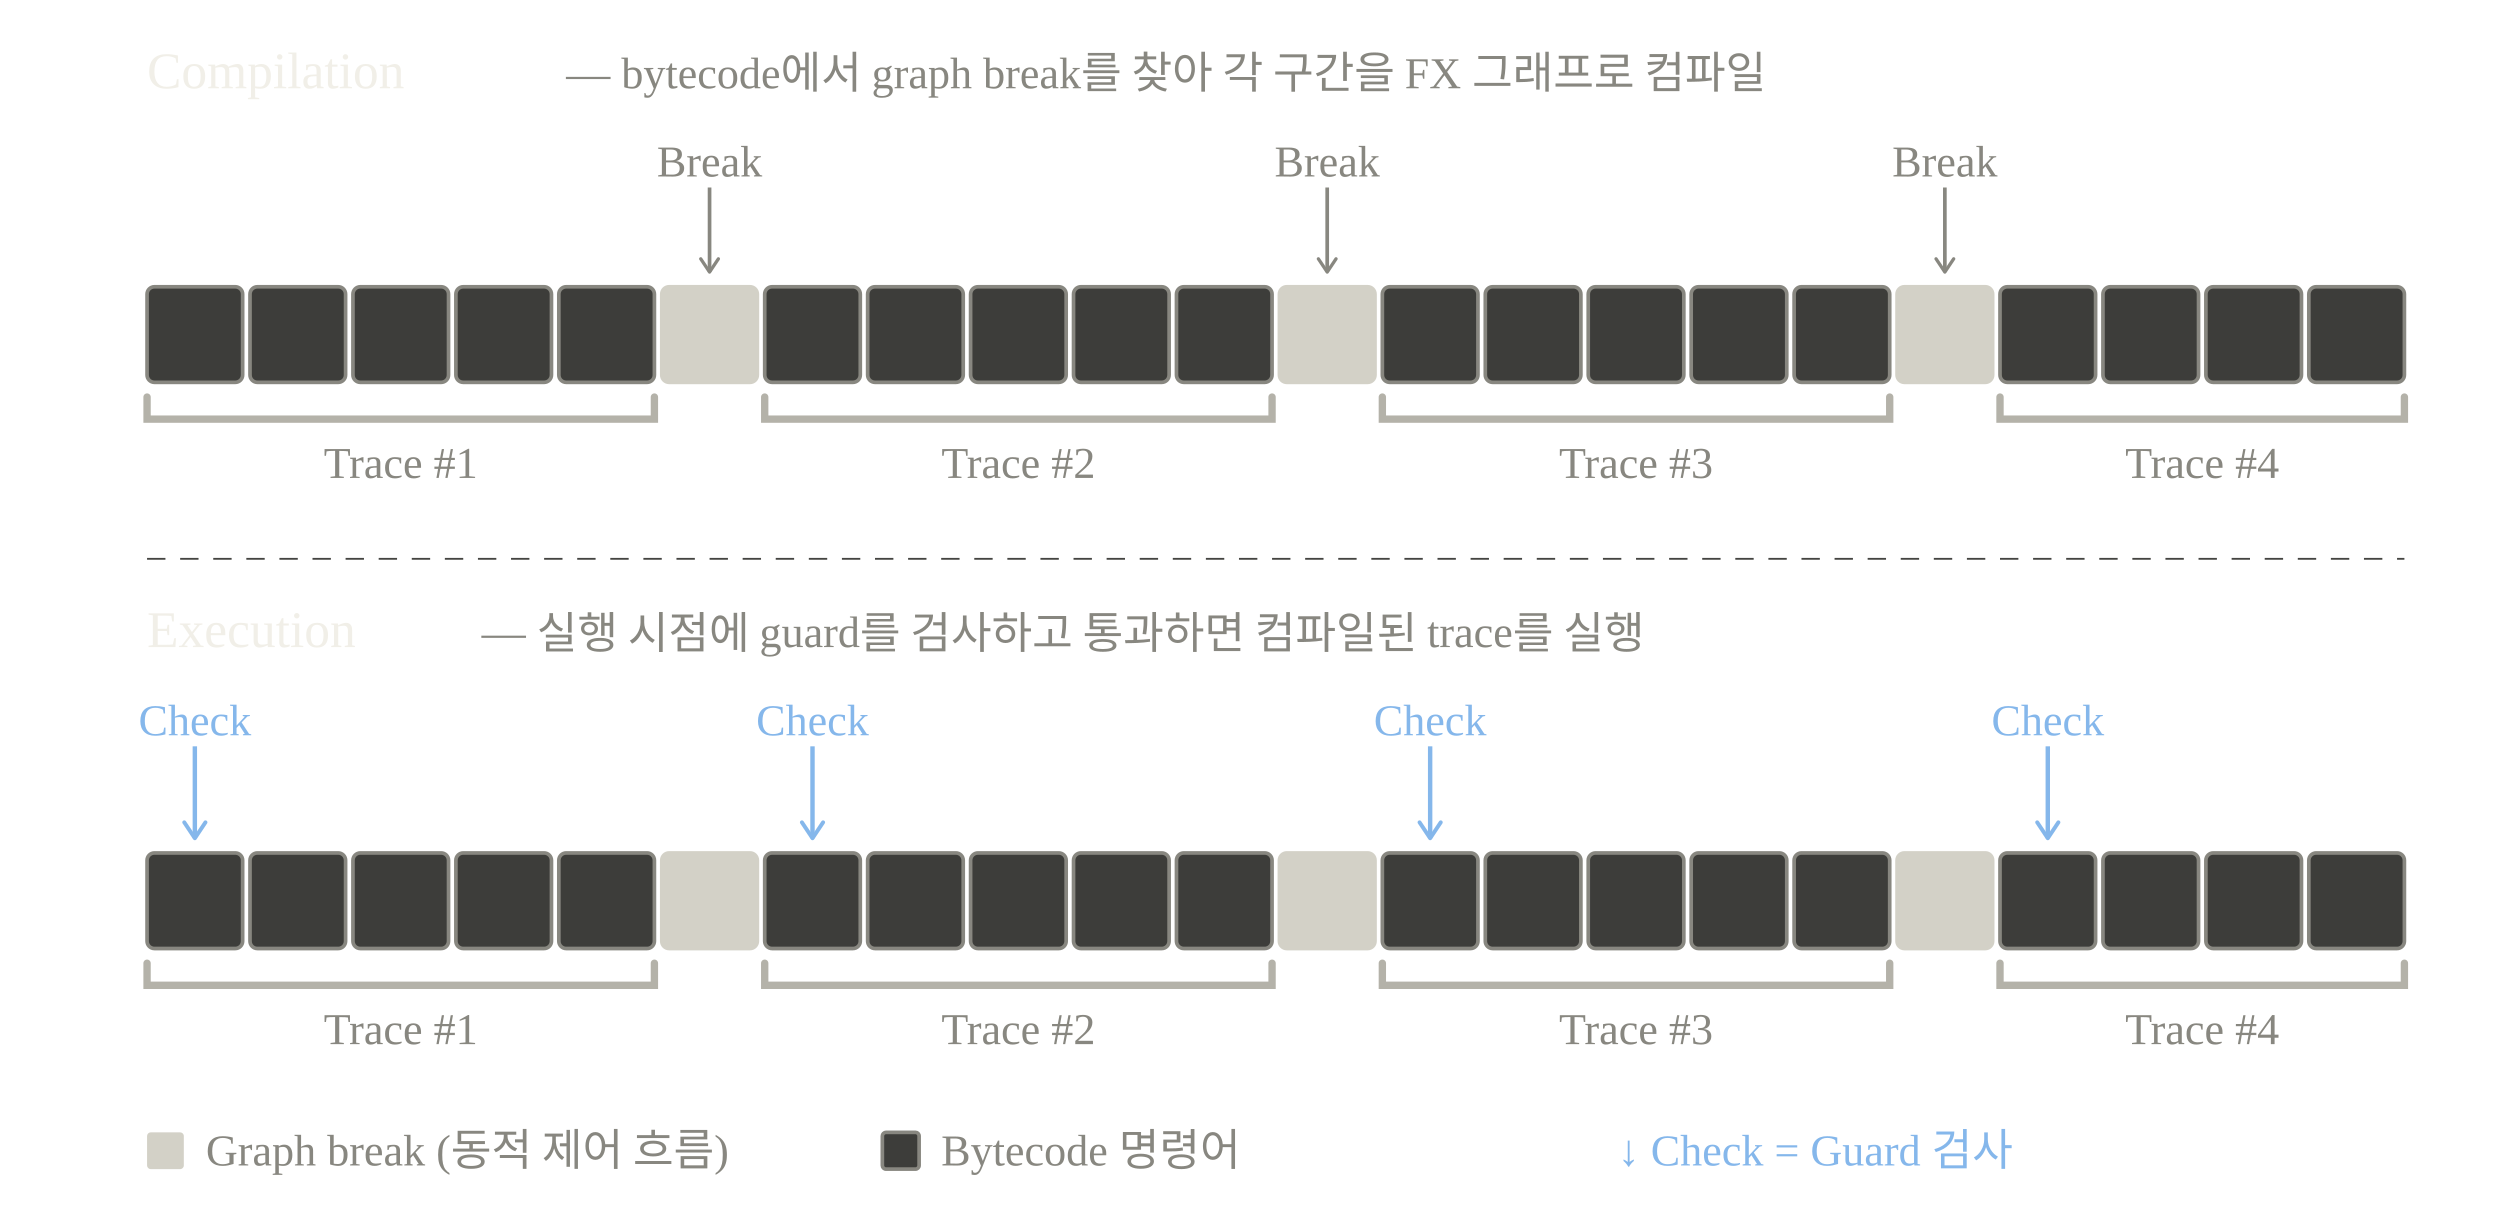
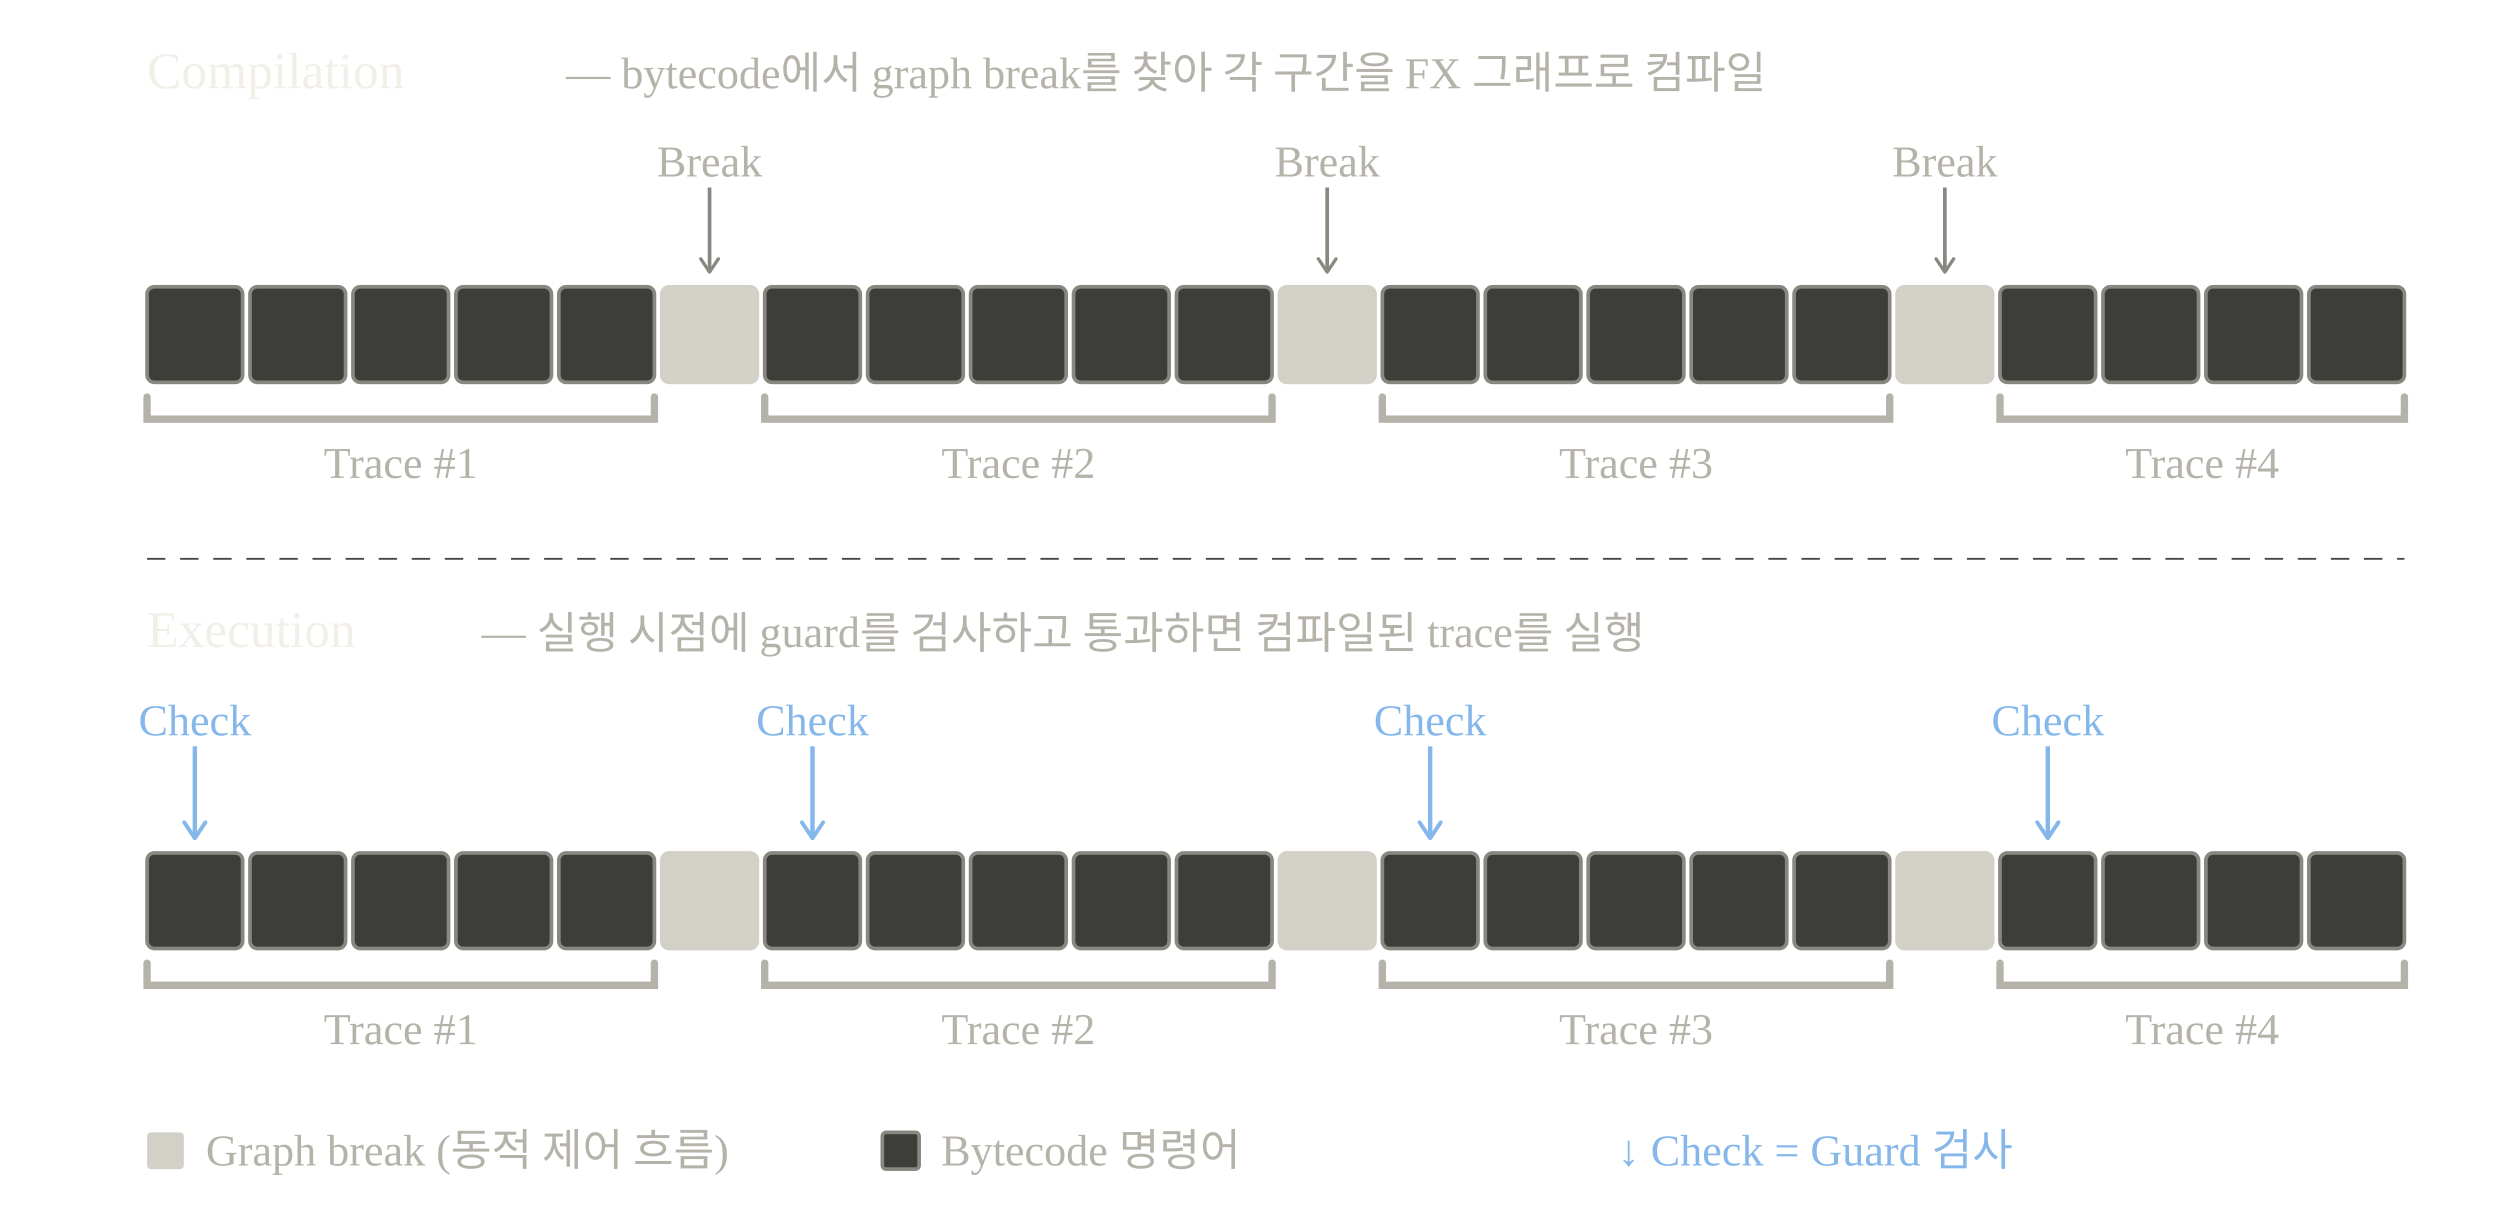
<svg xmlns="http://www.w3.org/2000/svg" width="100%" viewBox="0 0 680 335">
  <defs>
    <marker id="arr" viewBox="0 0 10 10" refX="8" refY="5" markerWidth="6" markerHeight="6" orient="auto-start-reverse">
      <path d="M2 1L8 5L2 9" fill="none" stroke="context-stroke" stroke-width="1.5" stroke-linecap="round" stroke-linejoin="round" />
    </marker>
  </defs>
  <text x="40" y="24" font-size="14" font-weight="500" fill="#F1EFE8">Compilation</text>
-   <text x="154" y="24" font-size="12" fill="#888780">— bytecode에서 graph break를 찾아 각 구간을 FX 그래프로 컴파일</text>
-   <text x="193" y="48" font-size="12" text-anchor="middle" fill="#888780">Break</text>
+   <text x="154" y="24" font-size="12" fill="#B4B2A9">— bytecode에서 graph break를 찾아 각 구간을 FX 그래프로 컴파일</text>
+   <text x="193" y="48" font-size="12" text-anchor="middle" fill="#B4B2A9">Break</text>
  <line x1="193" y1="51" x2="193" y2="74" stroke="#888780" stroke-width="1" marker-end="url(#arr)" />
-   <text x="361" y="48" font-size="12" text-anchor="middle" fill="#888780">Break</text>
+   <text x="361" y="48" font-size="12" text-anchor="middle" fill="#B4B2A9">Break</text>
  <line x1="361" y1="51" x2="361" y2="74" stroke="#888780" stroke-width="1" marker-end="url(#arr)" />
-   <text x="529" y="48" font-size="12" text-anchor="middle" fill="#888780">Break</text>
+   <text x="529" y="48" font-size="12" text-anchor="middle" fill="#B4B2A9">Break</text>
  <line x1="529" y1="51" x2="529" y2="74" stroke="#888780" stroke-width="1" marker-end="url(#arr)" />
  <rect x="40" y="78" width="26" height="26" rx="2" fill="#3d3d3a" stroke="#888780" stroke-width="1" />
  <rect x="68" y="78" width="26" height="26" rx="2" fill="#3d3d3a" stroke="#888780" stroke-width="1" />
  <rect x="96" y="78" width="26" height="26" rx="2" fill="#3d3d3a" stroke="#888780" stroke-width="1" />
  <rect x="124" y="78" width="26" height="26" rx="2" fill="#3d3d3a" stroke="#888780" stroke-width="1" />
  <rect x="152" y="78" width="26" height="26" rx="2" fill="#3d3d3a" stroke="#888780" stroke-width="1" />
  <rect x="180" y="78" width="26" height="26" rx="2" fill="#D3D1C7" stroke="#D3D1C7" />
  <rect x="208" y="78" width="26" height="26" rx="2" fill="#3d3d3a" stroke="#888780" stroke-width="1" />
  <rect x="236" y="78" width="26" height="26" rx="2" fill="#3d3d3a" stroke="#888780" stroke-width="1" />
  <rect x="264" y="78" width="26" height="26" rx="2" fill="#3d3d3a" stroke="#888780" stroke-width="1" />
  <rect x="292" y="78" width="26" height="26" rx="2" fill="#3d3d3a" stroke="#888780" stroke-width="1" />
  <rect x="320" y="78" width="26" height="26" rx="2" fill="#3d3d3a" stroke="#888780" stroke-width="1" />
  <rect x="348" y="78" width="26" height="26" rx="2" fill="#D3D1C7" stroke="#D3D1C7" />
  <rect x="376" y="78" width="26" height="26" rx="2" fill="#3d3d3a" stroke="#888780" stroke-width="1" />
  <rect x="404" y="78" width="26" height="26" rx="2" fill="#3d3d3a" stroke="#888780" stroke-width="1" />
  <rect x="432" y="78" width="26" height="26" rx="2" fill="#3d3d3a" stroke="#888780" stroke-width="1" />
  <rect x="460" y="78" width="26" height="26" rx="2" fill="#3d3d3a" stroke="#888780" stroke-width="1" />
  <rect x="488" y="78" width="26" height="26" rx="2" fill="#3d3d3a" stroke="#888780" stroke-width="1" />
  <rect x="516" y="78" width="26" height="26" rx="2" fill="#D3D1C7" stroke="#D3D1C7" />
  <rect x="544" y="78" width="26" height="26" rx="2" fill="#3d3d3a" stroke="#888780" stroke-width="1" />
  <rect x="572" y="78" width="26" height="26" rx="2" fill="#3d3d3a" stroke="#888780" stroke-width="1" />
  <rect x="600" y="78" width="26" height="26" rx="2" fill="#3d3d3a" stroke="#888780" stroke-width="1" />
  <rect x="628" y="78" width="26" height="26" rx="2" fill="#3d3d3a" stroke="#888780" stroke-width="1" />
  <path d="M40,108 L40,114 L178,114 L178,108" fill="none" stroke="#B4B2A9" stroke-width="2" stroke-linecap="round" />
-   <text x="109" y="130" font-size="12" text-anchor="middle" fill="#888780">Trace #1</text>
+   <text x="109" y="130" font-size="12" text-anchor="middle" fill="#B4B2A9">Trace #1</text>
  <path d="M208,108 L208,114 L346,114 L346,108" fill="none" stroke="#B4B2A9" stroke-width="2" stroke-linecap="round" />
-   <text x="277" y="130" font-size="12" text-anchor="middle" fill="#888780">Trace #2</text>
+   <text x="277" y="130" font-size="12" text-anchor="middle" fill="#B4B2A9">Trace #2</text>
  <path d="M376,108 L376,114 L514,114 L514,108" fill="none" stroke="#B4B2A9" stroke-width="2" stroke-linecap="round" />
-   <text x="445" y="130" font-size="12" text-anchor="middle" fill="#888780">Trace #3</text>
+   <text x="445" y="130" font-size="12" text-anchor="middle" fill="#B4B2A9">Trace #3</text>
  <path d="M544,108 L544,114 L654,114 L654,108" fill="none" stroke="#B4B2A9" stroke-width="2" stroke-linecap="round" />
-   <text x="599" y="130" font-size="12" text-anchor="middle" fill="#888780">Trace #4</text>
+   <text x="599" y="130" font-size="12" text-anchor="middle" fill="#B4B2A9">Trace #4</text>
  <line x1="40" y1="152" x2="654" y2="152" stroke="#444441" stroke-width="0.5" stroke-dasharray="5 4" />
  <text x="40" y="176" font-size="14" font-weight="500" fill="#F1EFE8">Execution</text>
-   <text x="131" y="176" font-size="12" fill="#888780">— 실행 시점에 guard를 검사하고 통과하면 컴파일된 trace를 실행</text>
+   <text x="131" y="176" font-size="12" fill="#B4B2A9">— 실행 시점에 guard를 검사하고 통과하면 컴파일된 trace를 실행</text>
  <text x="53" y="200" font-size="12" text-anchor="middle" fill="#85B7EB">Check</text>
  <line x1="53" y1="203" x2="53" y2="228" stroke="#85B7EB" stroke-width="1.2" marker-end="url(#arr)" />
  <text x="221" y="200" font-size="12" text-anchor="middle" fill="#85B7EB">Check</text>
  <line x1="221" y1="203" x2="221" y2="228" stroke="#85B7EB" stroke-width="1.2" marker-end="url(#arr)" />
  <text x="389" y="200" font-size="12" text-anchor="middle" fill="#85B7EB">Check</text>
  <line x1="389" y1="203" x2="389" y2="228" stroke="#85B7EB" stroke-width="1.2" marker-end="url(#arr)" />
  <text x="557" y="200" font-size="12" text-anchor="middle" fill="#85B7EB">Check</text>
  <line x1="557" y1="203" x2="557" y2="228" stroke="#85B7EB" stroke-width="1.2" marker-end="url(#arr)" />
  <rect x="40" y="232" width="26" height="26" rx="2" fill="#3d3d3a" stroke="#888780" stroke-width="1" />
  <rect x="68" y="232" width="26" height="26" rx="2" fill="#3d3d3a" stroke="#888780" stroke-width="1" />
  <rect x="96" y="232" width="26" height="26" rx="2" fill="#3d3d3a" stroke="#888780" stroke-width="1" />
  <rect x="124" y="232" width="26" height="26" rx="2" fill="#3d3d3a" stroke="#888780" stroke-width="1" />
  <rect x="152" y="232" width="26" height="26" rx="2" fill="#3d3d3a" stroke="#888780" stroke-width="1" />
  <rect x="180" y="232" width="26" height="26" rx="2" fill="#D3D1C7" stroke="#D3D1C7" />
  <rect x="208" y="232" width="26" height="26" rx="2" fill="#3d3d3a" stroke="#888780" stroke-width="1" />
  <rect x="236" y="232" width="26" height="26" rx="2" fill="#3d3d3a" stroke="#888780" stroke-width="1" />
  <rect x="264" y="232" width="26" height="26" rx="2" fill="#3d3d3a" stroke="#888780" stroke-width="1" />
  <rect x="292" y="232" width="26" height="26" rx="2" fill="#3d3d3a" stroke="#888780" stroke-width="1" />
  <rect x="320" y="232" width="26" height="26" rx="2" fill="#3d3d3a" stroke="#888780" stroke-width="1" />
  <rect x="348" y="232" width="26" height="26" rx="2" fill="#D3D1C7" stroke="#D3D1C7" />
  <rect x="376" y="232" width="26" height="26" rx="2" fill="#3d3d3a" stroke="#888780" stroke-width="1" />
  <rect x="404" y="232" width="26" height="26" rx="2" fill="#3d3d3a" stroke="#888780" stroke-width="1" />
  <rect x="432" y="232" width="26" height="26" rx="2" fill="#3d3d3a" stroke="#888780" stroke-width="1" />
  <rect x="460" y="232" width="26" height="26" rx="2" fill="#3d3d3a" stroke="#888780" stroke-width="1" />
  <rect x="488" y="232" width="26" height="26" rx="2" fill="#3d3d3a" stroke="#888780" stroke-width="1" />
  <rect x="516" y="232" width="26" height="26" rx="2" fill="#D3D1C7" stroke="#D3D1C7" />
  <rect x="544" y="232" width="26" height="26" rx="2" fill="#3d3d3a" stroke="#888780" stroke-width="1" />
  <rect x="572" y="232" width="26" height="26" rx="2" fill="#3d3d3a" stroke="#888780" stroke-width="1" />
  <rect x="600" y="232" width="26" height="26" rx="2" fill="#3d3d3a" stroke="#888780" stroke-width="1" />
  <rect x="628" y="232" width="26" height="26" rx="2" fill="#3d3d3a" stroke="#888780" stroke-width="1" />
  <path d="M40,262 L40,268 L178,268 L178,262" fill="none" stroke="#B4B2A9" stroke-width="2" stroke-linecap="round" />
-   <text x="109" y="284" font-size="12" text-anchor="middle" fill="#888780">Trace #1</text>
+   <text x="109" y="284" font-size="12" text-anchor="middle" fill="#B4B2A9">Trace #1</text>
  <path d="M208,262 L208,268 L346,268 L346,262" fill="none" stroke="#B4B2A9" stroke-width="2" stroke-linecap="round" />
-   <text x="277" y="284" font-size="12" text-anchor="middle" fill="#888780">Trace #2</text>
+   <text x="277" y="284" font-size="12" text-anchor="middle" fill="#B4B2A9">Trace #2</text>
  <path d="M376,262 L376,268 L514,268 L514,262" fill="none" stroke="#B4B2A9" stroke-width="2" stroke-linecap="round" />
-   <text x="445" y="284" font-size="12" text-anchor="middle" fill="#888780">Trace #3</text>
+   <text x="445" y="284" font-size="12" text-anchor="middle" fill="#B4B2A9">Trace #3</text>
  <path d="M544,262 L544,268 L654,268 L654,262" fill="none" stroke="#B4B2A9" stroke-width="2" stroke-linecap="round" />
-   <text x="599" y="284" font-size="12" text-anchor="middle" fill="#888780">Trace #4</text>
+   <text x="599" y="284" font-size="12" text-anchor="middle" fill="#B4B2A9">Trace #4</text>
  <rect x="40" y="308" width="10" height="10" rx="1" fill="#D3D1C7" />
-   <text x="56" y="317" font-size="12" fill="#888780">Graph break (동적 제어 흐름)</text>
+   <text x="56" y="317" font-size="12" fill="#B4B2A9">Graph break (동적 제어 흐름)</text>
  <rect x="240" y="308" width="10" height="10" rx="1" fill="#3d3d3a" stroke="#888780" stroke-width="1" />
-   <text x="256" y="317" font-size="12" fill="#888780">Bytecode 명령어</text>
+   <text x="256" y="317" font-size="12" fill="#B4B2A9">Bytecode 명령어</text>
  <text x="440" y="317" font-size="12" fill="#85B7EB">↓ Check = Guard 검사</text>
</svg>
